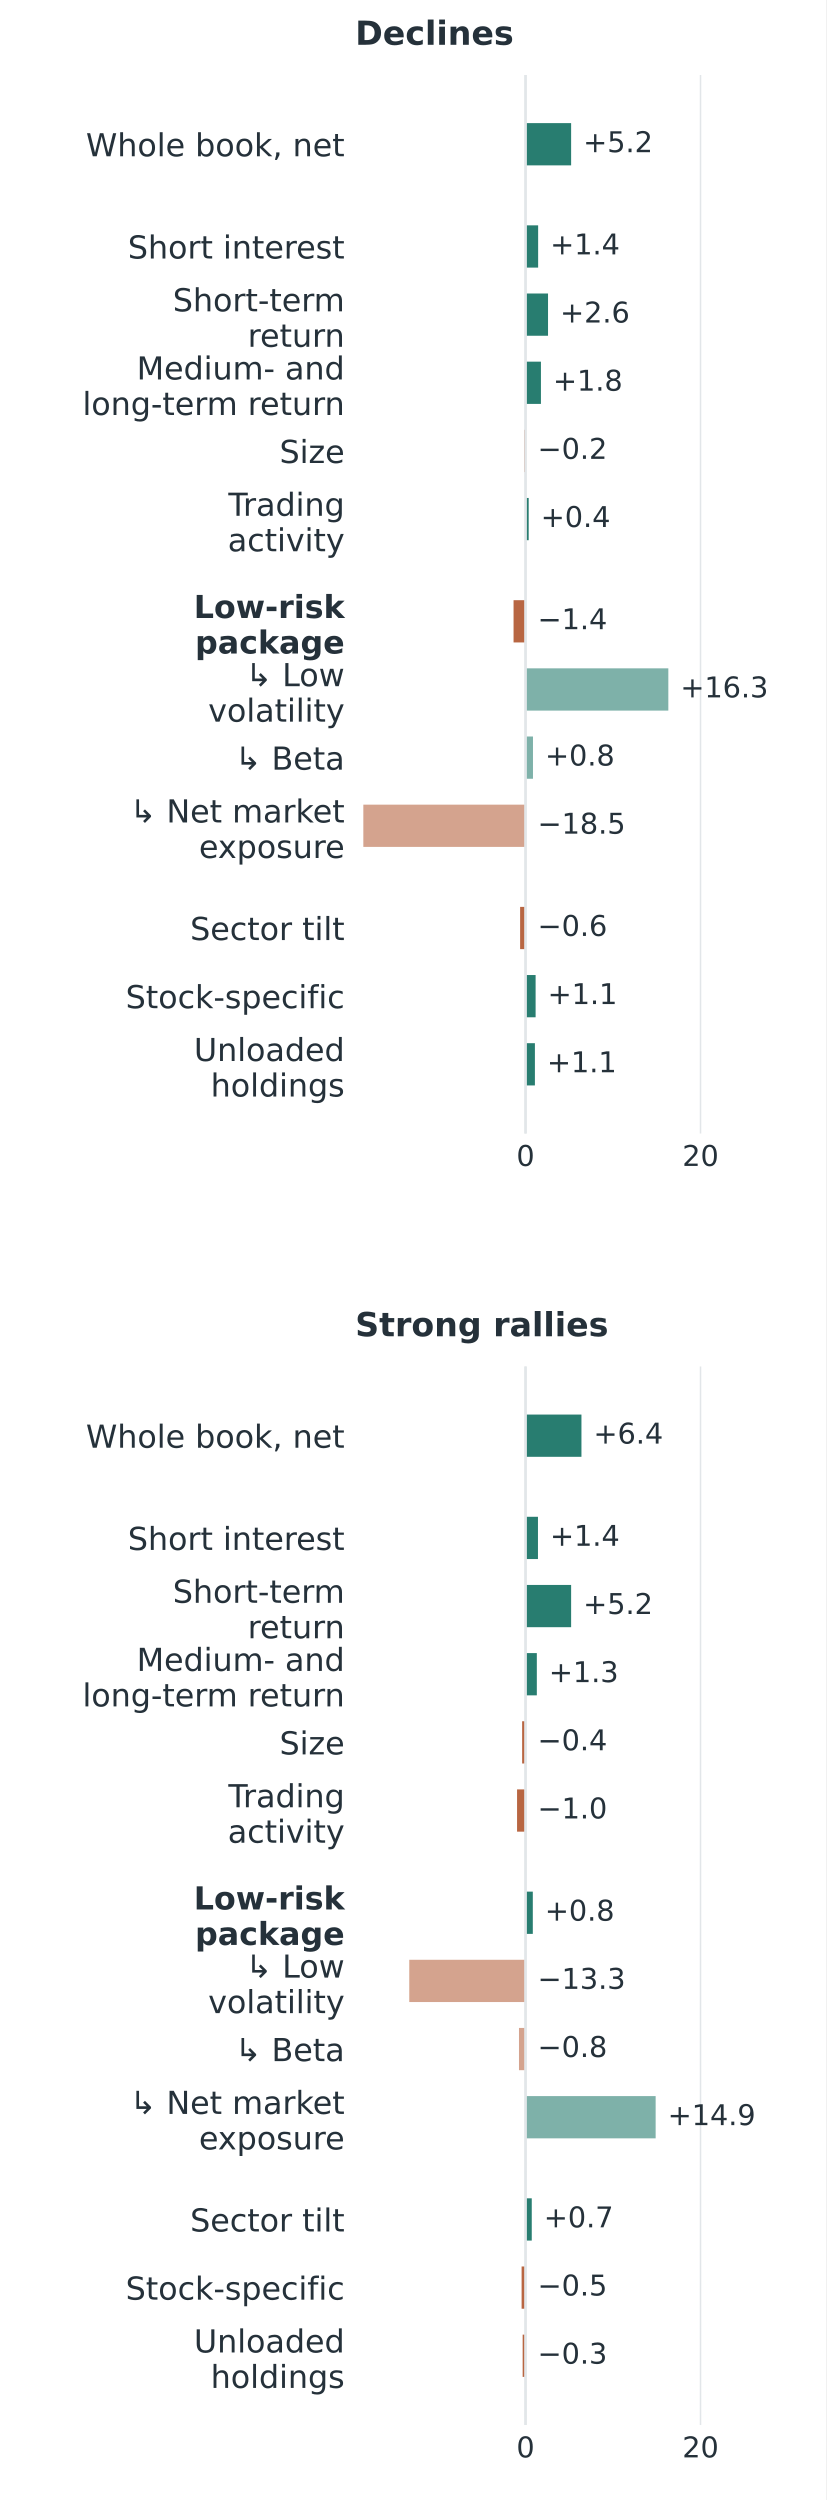
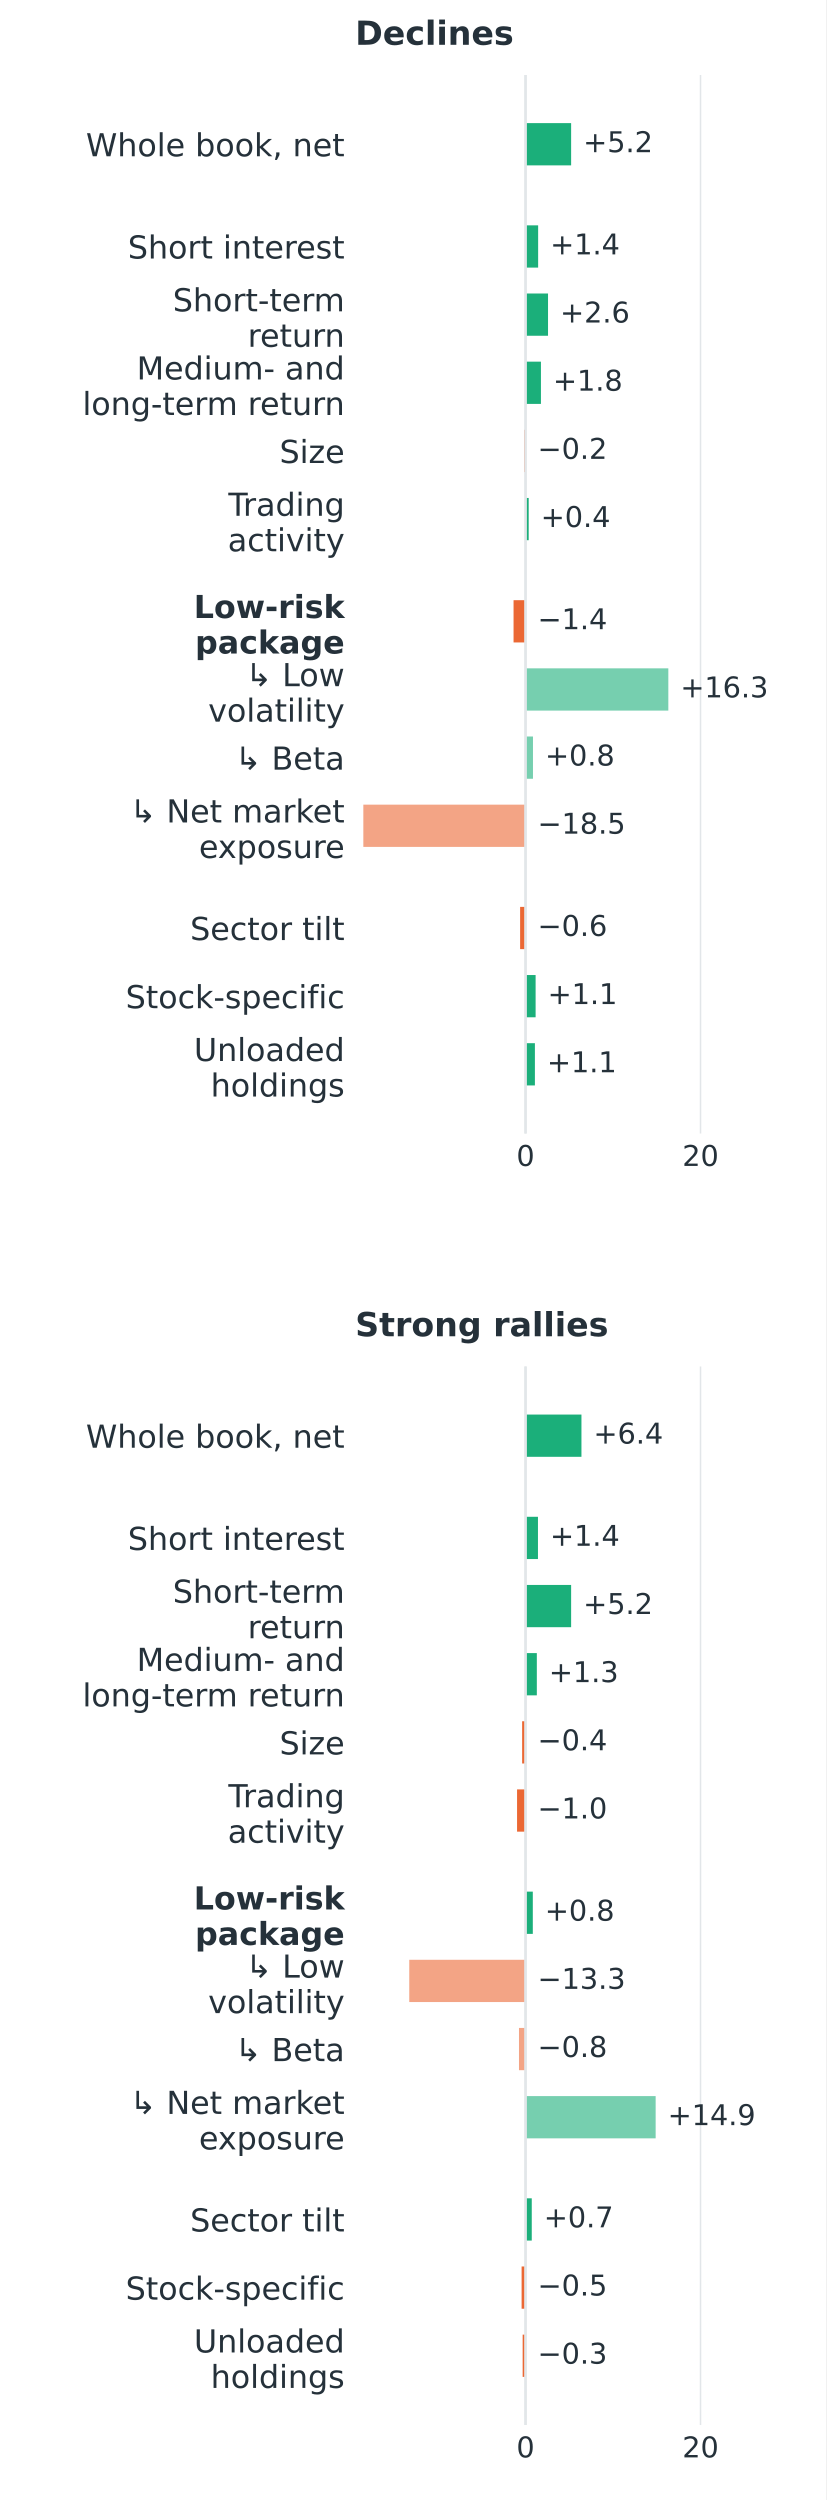
<svg xmlns="http://www.w3.org/2000/svg" width="273.6pt" height="828pt" viewBox="0 0 273.6 828" version="1.1">
  <defs>
    <style type="text/css">*{stroke-linejoin: round; stroke-linecap: butt}</style>
  </defs>
  <g id="figure_1">
    <g id="patch_1">
      <path d="M 0 828 L 273.6 828 L 273.6 0 L 0 0 z " style="fill: #ffffff" />
    </g>
    <g id="axes_1">
      <g id="patch_2">
        <path d="M 117.648 375.435 L 265.392 375.435 L 265.392 24.84 L 117.648 24.84 z " style="fill: #ffffff" />
      </g>
      <g id="matplotlib.axis_1">
        <g id="xtick_1">
          <g id="line2d_1">
            <path d="M 174.059 375.435 L 174.059 24.84 " clip-path="url(#p4dd4867242)" style="fill: none; stroke: #e2e6e9; stroke-width: 0.5; stroke-linecap: square" />
          </g>
          <g id="line2d_2" />
          <g id="text_1">
            <text style="font-size: 9.5px; font-family: 'DejaVu Sans', 'Arial', sans-serif; text-anchor: middle; fill: #25313a" x="174.059" y="386.153" transform="rotate(-0 174.0593 386.1531)">0</text>
          </g>
        </g>
        <g id="xtick_2">
          <g id="line2d_3">
            <path d="M 232.015 375.435 L 232.015 24.84 " clip-path="url(#p4dd4867242)" style="fill: none; stroke: #e2e6e9; stroke-width: 0.5; stroke-linecap: square" />
          </g>
          <g id="line2d_4" />
          <g id="text_2">
            <text style="font-size: 9.5px; font-family: 'DejaVu Sans', 'Arial', sans-serif; text-anchor: middle; fill: #25313a" x="232.015" y="386.153" transform="rotate(-0 232.0152 386.1531)">20</text>
          </g>
        </g>
      </g>
      <g id="matplotlib.axis_2">
        <g id="ytick_1">
          <g id="line2d_5" />
          <g id="text_3">
            <text style="font-size: 10.5px; font-family: 'DejaVu Sans', 'Arial', sans-serif; text-anchor: end; fill: #25313a" x="114.148" y="51.763" transform="rotate(-0 114.148 51.76274)">Whole book, net</text>
          </g>
        </g>
        <g id="ytick_2">
          <g id="line2d_6" />
          <g id="text_4">
            <text style="font-size: 10.5px; font-family: 'DejaVu Sans', 'Arial', sans-serif; text-anchor: end; fill: #25313a" x="114.148" y="85.621" transform="rotate(-0 114.148 85.62135)">Short interest</text>
          </g>
        </g>
        <g id="ytick_3">
          <g id="line2d_7" />
          <g id="text_5">
            <text style="font-size: 10.5px; font-family: 'DejaVu Sans', 'Arial', sans-serif; fill: #25313a" transform="translate(57.24456 103.1127)">Short-term</text>
            <text style="font-size: 10.5px; font-family: 'DejaVu Sans', 'Arial', sans-serif; fill: #25313a" transform="translate(82.04917 114.8704)">return</text>
          </g>
        </g>
        <g id="ytick_4">
          <g id="line2d_8" />
          <g id="text_6">
            <text style="font-size: 10.5px; font-family: 'DejaVu Sans', 'Arial', sans-serif; fill: #25313a" transform="translate(45.28277 125.6851)">Medium- and</text>
            <text style="font-size: 10.5px; font-family: 'DejaVu Sans', 'Arial', sans-serif; fill: #25313a" transform="translate(27.32448 137.4428)">long-term return</text>
          </g>
        </g>
        <g id="ytick_5">
          <g id="line2d_9" />
          <g id="text_7">
            <text style="font-size: 10.5px; font-family: 'DejaVu Sans', 'Arial', sans-serif; text-anchor: end; fill: #25313a" x="114.148" y="153.339" transform="rotate(-0 114.148 153.3386)">Size</text>
          </g>
        </g>
        <g id="ytick_6">
          <g id="line2d_10" />
          <g id="text_8">
            <text style="font-size: 10.5px; font-family: 'DejaVu Sans', 'Arial', sans-serif; fill: #25313a" transform="translate(75.62941 170.83)">Trading</text>
            <text style="font-size: 10.5px; font-family: 'DejaVu Sans', 'Arial', sans-serif; fill: #25313a" transform="translate(75.44402 182.5877)">activity</text>
          </g>
        </g>
        <g id="ytick_7">
          <g id="line2d_11" />
          <g id="text_9">
            <text style="font-weight: 700; font-size: 10.5px; font-family: 'DejaVu Sans', 'Arial', sans-serif; fill: #25313a" transform="translate(64.1762 204.6886)">Low-risk</text>
            <text style="font-weight: 700; font-size: 10.5px; font-family: 'DejaVu Sans', 'Arial', sans-serif; fill: #25313a" transform="translate(64.61589 216.4463)">package</text>
          </g>
        </g>
        <g id="ytick_8">
          <g id="line2d_12" />
          <g id="text_10">
            <text style="font-size: 10.5px; font-family: 'DejaVu Sans', 'Arial', sans-serif; fill: #25313a" transform="translate(81.33386 227.261)">↳ Low</text>
            <text style="font-size: 10.5px; font-family: 'DejaVu Sans', 'Arial', sans-serif; fill: #25313a" transform="translate(68.95862 239.0187)">volatility</text>
          </g>
        </g>
        <g id="ytick_9">
          <g id="line2d_13" />
          <g id="text_11">
            <text style="font-size: 10.5px; font-family: 'DejaVu Sans', 'Arial', sans-serif; text-anchor: end; fill: #25313a" x="114.148" y="254.914" transform="rotate(-0 114.148 254.9144)">↳ Beta</text>
          </g>
        </g>
        <g id="ytick_10">
          <g id="line2d_14" />
          <g id="text_12">
            <text style="font-size: 10.5px; font-family: 'DejaVu Sans', 'Arial', sans-serif; fill: #25313a" transform="translate(42.98753 272.4058)">↳ Net market</text>
            <text style="font-size: 10.5px; font-family: 'DejaVu Sans', 'Arial', sans-serif; fill: #25313a" transform="translate(65.9005 284.1635)">exposure</text>
          </g>
        </g>
        <g id="ytick_11">
          <g id="line2d_15" />
          <g id="text_13">
            <text style="font-size: 10.5px; font-family: 'DejaVu Sans', 'Arial', sans-serif; text-anchor: end; fill: #25313a" x="114.148" y="311.345" transform="rotate(-0 114.148 311.3454)">Sector tilt</text>
          </g>
        </g>
        <g id="ytick_12">
          <g id="line2d_16" />
          <g id="text_14">
            <text style="font-size: 10.5px; font-family: 'DejaVu Sans', 'Arial', sans-serif; text-anchor: end; fill: #25313a" x="114.148" y="333.918" transform="rotate(-0 114.148 333.9178)">Stock-specific</text>
          </g>
        </g>
        <g id="ytick_13">
          <g id="line2d_17" />
          <g id="text_15">
            <text style="font-size: 10.5px; font-family: 'DejaVu Sans', 'Arial', sans-serif; fill: #25313a" transform="translate(64.24019 351.4092)">Unloaded</text>
            <text style="font-size: 10.5px; font-family: 'DejaVu Sans', 'Arial', sans-serif; fill: #25313a" transform="translate(69.77894 363.1669)">holdings</text>
          </g>
        </g>
      </g>
      <g id="patch_3">
-         <path d="M 174.059 40.776 L 189.157 40.776 L 189.157 54.771 L 174.059 54.771 z " clip-path="url(#p4dd4867242)" style="fill: #287d70" />
+         <path d="M 174.059 40.776 L 189.157 40.776 L 189.157 54.771 L 174.059 54.771 z " clip-path="url(#p4dd4867242)" style="fill: #1baf7a" />
      </g>
      <g id="patch_4">
-         <path d="M 174.059 74.635 L 178.232 74.635 L 178.232 88.63 L 174.059 88.63 z " clip-path="url(#p4dd4867242)" style="fill: #287d70" />
+         <path d="M 174.059 74.635 L 178.232 74.635 L 178.232 88.63 L 174.059 88.63 z " clip-path="url(#p4dd4867242)" style="fill: #1baf7a" />
      </g>
      <g id="patch_5">
-         <path d="M 174.059 97.207 L 181.507 97.207 L 181.507 111.202 L 174.059 111.202 z " clip-path="url(#p4dd4867242)" style="fill: #287d70" />
+         <path d="M 174.059 97.207 L 181.507 97.207 L 181.507 111.202 L 174.059 111.202 z " clip-path="url(#p4dd4867242)" style="fill: #1baf7a" />
      </g>
      <g id="patch_6">
-         <path d="M 174.059 119.78 L 179.159 119.78 L 179.159 133.774 L 174.059 133.774 z " clip-path="url(#p4dd4867242)" style="fill: #287d70" />
+         <path d="M 174.059 119.78 L 179.159 119.78 L 179.159 133.774 L 174.059 133.774 z " clip-path="url(#p4dd4867242)" style="fill: #1baf7a" />
      </g>
      <g id="patch_7">
-         <path d="M 174.059 142.352 L 173.567 142.352 L 173.567 156.347 L 174.059 156.347 z " clip-path="url(#p4dd4867242)" style="fill: #b86642" />
+         <path d="M 174.059 142.352 L 173.567 142.352 L 173.567 156.347 L 174.059 156.347 z " clip-path="url(#p4dd4867242)" style="fill: #eb6834" />
      </g>
      <g id="patch_8">
-         <path d="M 174.059 164.924 L 175.103 164.924 L 175.103 178.919 L 174.059 178.919 z " clip-path="url(#p4dd4867242)" style="fill: #287d70" />
+         <path d="M 174.059 164.924 L 175.103 164.924 L 175.103 178.919 L 174.059 178.919 z " clip-path="url(#p4dd4867242)" style="fill: #1baf7a" />
      </g>
      <g id="patch_9">
-         <path d="M 174.059 198.783 L 170.089 198.783 L 170.089 212.778 L 174.059 212.778 z " clip-path="url(#p4dd4867242)" style="fill: #b86642" />
+         <path d="M 174.059 198.783 L 170.089 198.783 L 170.089 212.778 L 174.059 212.778 z " clip-path="url(#p4dd4867242)" style="fill: #eb6834" />
      </g>
      <g id="patch_10">
-         <path d="M 174.059 221.355 L 221.351 221.355 L 221.351 235.35 L 174.059 235.35 z " clip-path="url(#p4dd4867242)" style="fill: #287d70; opacity: 0.6" />
+         <path d="M 174.059 221.355 L 221.351 221.355 L 221.351 235.35 L 174.059 235.35 z " clip-path="url(#p4dd4867242)" style="fill: #1baf7a; opacity: 0.6" />
      </g>
      <g id="patch_11">
-         <path d="M 174.059 243.928 L 176.522 243.928 L 176.522 257.923 L 174.059 257.923 z " clip-path="url(#p4dd4867242)" style="fill: #287d70; opacity: 0.6" />
+         <path d="M 174.059 243.928 L 176.522 243.928 L 176.522 257.923 L 174.059 257.923 z " clip-path="url(#p4dd4867242)" style="fill: #1baf7a; opacity: 0.6" />
      </g>
      <g id="patch_12">
-         <path d="M 174.059 266.5 L 120.334 266.5 L 120.334 280.495 L 174.059 280.495 z " clip-path="url(#p4dd4867242)" style="fill: #b86642; opacity: 0.6" />
+         <path d="M 174.059 266.5 L 120.334 266.5 L 120.334 280.495 L 174.059 280.495 z " clip-path="url(#p4dd4867242)" style="fill: #eb6834; opacity: 0.6" />
      </g>
      <g id="patch_13">
-         <path d="M 174.059 300.359 L 172.263 300.359 L 172.263 314.354 L 174.059 314.354 z " clip-path="url(#p4dd4867242)" style="fill: #b86642" />
+         <path d="M 174.059 300.359 L 172.263 300.359 L 172.263 314.354 L 174.059 314.354 z " clip-path="url(#p4dd4867242)" style="fill: #eb6834" />
      </g>
      <g id="patch_14">
-         <path d="M 174.059 322.931 L 177.392 322.931 L 177.392 336.926 L 174.059 336.926 z " clip-path="url(#p4dd4867242)" style="fill: #287d70" />
+         <path d="M 174.059 322.931 L 177.392 322.931 L 177.392 336.926 L 174.059 336.926 z " clip-path="url(#p4dd4867242)" style="fill: #1baf7a" />
      </g>
      <g id="patch_15">
-         <path d="M 174.059 345.504 L 177.16 345.504 L 177.16 359.498 L 174.059 359.498 z " clip-path="url(#p4dd4867242)" style="fill: #287d70" />
+         <path d="M 174.059 345.504 L 177.16 345.504 L 177.16 359.498 L 174.059 359.498 z " clip-path="url(#p4dd4867242)" style="fill: #1baf7a" />
      </g>
      <g id="line2d_18">
        <path d="M 174.059 375.435 L 174.059 24.84 " clip-path="url(#p4dd4867242)" style="fill: none; stroke: #e2e6e9; stroke-width: 0.9; stroke-linecap: square" />
      </g>
      <g id="text_16">
        <text style="font-size: 9.5px; font-family: 'DejaVu Sans', 'Arial', sans-serif; text-anchor: start; fill: #25313a" x="193.157" y="50.395" transform="rotate(-0 193.1568 50.39497)">+5.2</text>
      </g>
      <g id="text_17">
        <text style="font-size: 9.5px; font-family: 'DejaVu Sans', 'Arial', sans-serif; text-anchor: start; fill: #25313a" x="182.232" y="84.254" transform="rotate(-0 182.2322 84.25358)">+1.4</text>
      </g>
      <g id="text_18">
        <text style="font-size: 9.5px; font-family: 'DejaVu Sans', 'Arial', sans-serif; text-anchor: start; fill: #25313a" x="185.507" y="106.826" transform="rotate(-0 185.5067 106.826)">+2.6</text>
      </g>
      <g id="text_19">
        <text style="font-size: 9.5px; font-family: 'DejaVu Sans', 'Arial', sans-serif; text-anchor: start; fill: #25313a" x="183.159" y="129.398" transform="rotate(-0 183.1595 129.3984)">+1.8</text>
      </g>
      <g id="text_20">
        <text style="font-size: 9.5px; font-family: 'DejaVu Sans', 'Arial', sans-serif; text-anchor: start; fill: #25313a" x="178.059" y="151.971" transform="rotate(-0 178.0593 151.9708)">−0.2</text>
      </g>
      <g id="text_21">
        <text style="font-size: 9.5px; font-family: 'DejaVu Sans', 'Arial', sans-serif; text-anchor: start; fill: #25313a" x="179.103" y="174.543" transform="rotate(-0 179.1026 174.5432)">+0.4</text>
      </g>
      <g id="text_22">
        <text style="font-size: 9.5px; font-family: 'DejaVu Sans', 'Arial', sans-serif; text-anchor: start; fill: #25313a" x="178.059" y="208.402" transform="rotate(-0 178.0593 208.4018)">−1.4</text>
      </g>
      <g id="text_23">
        <text style="font-size: 9.5px; font-family: 'DejaVu Sans', 'Arial', sans-serif; text-anchor: start; fill: #25313a" x="225.351" y="230.974" transform="rotate(-0 225.3513 230.9742)">+16.3</text>
      </g>
      <g id="text_24">
        <text style="font-size: 9.5px; font-family: 'DejaVu Sans', 'Arial', sans-serif; text-anchor: start; fill: #25313a" x="180.522" y="253.547" transform="rotate(-0 180.5225 253.5466)">+0.8</text>
      </g>
      <g id="text_25">
        <text style="font-size: 9.5px; font-family: 'DejaVu Sans', 'Arial', sans-serif; text-anchor: start; fill: #25313a" x="178.059" y="276.119" transform="rotate(-0 178.0593 276.119)">−18.5</text>
      </g>
      <g id="text_26">
        <text style="font-size: 9.5px; font-family: 'DejaVu Sans', 'Arial', sans-serif; text-anchor: start; fill: #25313a" x="178.059" y="309.978" transform="rotate(-0 178.0593 309.9776)">−0.6</text>
      </g>
      <g id="text_27">
        <text style="font-size: 9.5px; font-family: 'DejaVu Sans', 'Arial', sans-serif; text-anchor: start; fill: #25313a" x="181.392" y="332.55" transform="rotate(-0 181.3918 332.55)">+1.1</text>
      </g>
      <g id="text_28">
        <text style="font-size: 9.5px; font-family: 'DejaVu Sans', 'Arial', sans-serif; text-anchor: start; fill: #25313a" x="181.16" y="355.122" transform="rotate(-0 181.16 355.1224)">+1.1</text>
      </g>
      <g id="text_29">
        <text style="font-weight: 600; font-size: 11px; font-family: 'DejaVu Sans', 'Arial', sans-serif; text-anchor: start; fill: #25313a" x="117.648" y="14.84" transform="rotate(-0 117.648 14.84)">Declines</text>
      </g>
    </g>
    <g id="axes_2">
      <g id="patch_16">
        <path d="M 117.648 803.16 L 265.392 803.16 L 265.392 452.565 L 117.648 452.565 z " style="fill: #ffffff" />
      </g>
      <g id="matplotlib.axis_3">
        <g id="xtick_3">
          <g id="line2d_19">
            <path d="M 174.059 803.16 L 174.059 452.565 " clip-path="url(#pe2ee496dc0)" style="fill: none; stroke: #e2e6e9; stroke-width: 0.5; stroke-linecap: square" />
          </g>
          <g id="line2d_20" />
          <g id="text_30">
            <text style="font-size: 9.5px; font-family: 'DejaVu Sans', 'Arial', sans-serif; text-anchor: middle; fill: #25313a" x="174.059" y="813.879" transform="rotate(-0 174.0593 813.8785)">0</text>
          </g>
        </g>
        <g id="xtick_4">
          <g id="line2d_21">
            <path d="M 232.015 803.16 L 232.015 452.565 " clip-path="url(#pe2ee496dc0)" style="fill: none; stroke: #e2e6e9; stroke-width: 0.5; stroke-linecap: square" />
          </g>
          <g id="line2d_22" />
          <g id="text_31">
            <text style="font-size: 9.5px; font-family: 'DejaVu Sans', 'Arial', sans-serif; text-anchor: middle; fill: #25313a" x="232.015" y="813.879" transform="rotate(-0 232.0152 813.8785)">20</text>
          </g>
        </g>
      </g>
      <g id="matplotlib.axis_4">
        <g id="ytick_14">
          <g id="line2d_23" />
          <g id="text_32">
            <text style="font-size: 10.5px; font-family: 'DejaVu Sans', 'Arial', sans-serif; text-anchor: end; fill: #25313a" x="114.148" y="479.488" transform="rotate(-0 114.148 479.4881)">Whole book, net</text>
          </g>
        </g>
        <g id="ytick_15">
          <g id="line2d_24" />
          <g id="text_33">
            <text style="font-size: 10.5px; font-family: 'DejaVu Sans', 'Arial', sans-serif; text-anchor: end; fill: #25313a" x="114.148" y="513.347" transform="rotate(-0 114.148 513.3468)">Short interest</text>
          </g>
        </g>
        <g id="ytick_16">
          <g id="line2d_25" />
          <g id="text_34">
            <text style="font-size: 10.5px; font-family: 'DejaVu Sans', 'Arial', sans-serif; fill: #25313a" transform="translate(57.24456 530.8381)">Short-term</text>
            <text style="font-size: 10.5px; font-family: 'DejaVu Sans', 'Arial', sans-serif; fill: #25313a" transform="translate(82.04917 542.5958)">return</text>
          </g>
        </g>
        <g id="ytick_17">
          <g id="line2d_26" />
          <g id="text_35">
            <text style="font-size: 10.5px; font-family: 'DejaVu Sans', 'Arial', sans-serif; fill: #25313a" transform="translate(45.28277 553.4105)">Medium- and</text>
            <text style="font-size: 10.5px; font-family: 'DejaVu Sans', 'Arial', sans-serif; fill: #25313a" transform="translate(27.32448 565.1683)">long-term return</text>
          </g>
        </g>
        <g id="ytick_18">
          <g id="line2d_27" />
          <g id="text_36">
            <text style="font-size: 10.5px; font-family: 'DejaVu Sans', 'Arial', sans-serif; text-anchor: end; fill: #25313a" x="114.148" y="581.064" transform="rotate(-0 114.148 581.064)">Size</text>
          </g>
        </g>
        <g id="ytick_19">
          <g id="line2d_28" />
          <g id="text_37">
            <text style="font-size: 10.5px; font-family: 'DejaVu Sans', 'Arial', sans-serif; fill: #25313a" transform="translate(75.62941 598.5554)">Trading</text>
            <text style="font-size: 10.5px; font-family: 'DejaVu Sans', 'Arial', sans-serif; fill: #25313a" transform="translate(75.44402 610.3131)">activity</text>
          </g>
        </g>
        <g id="ytick_20">
          <g id="line2d_29" />
          <g id="text_38">
            <text style="font-weight: 700; font-size: 10.5px; font-family: 'DejaVu Sans', 'Arial', sans-serif; fill: #25313a" transform="translate(64.1762 632.414)">Low-risk</text>
            <text style="font-weight: 700; font-size: 10.5px; font-family: 'DejaVu Sans', 'Arial', sans-serif; fill: #25313a" transform="translate(64.61589 644.1717)">package</text>
          </g>
        </g>
        <g id="ytick_21">
          <g id="line2d_30" />
          <g id="text_39">
            <text style="font-size: 10.5px; font-family: 'DejaVu Sans', 'Arial', sans-serif; fill: #25313a" transform="translate(81.33386 654.9864)">↳ Low</text>
            <text style="font-size: 10.5px; font-family: 'DejaVu Sans', 'Arial', sans-serif; fill: #25313a" transform="translate(68.95862 666.7441)">volatility</text>
          </g>
        </g>
        <g id="ytick_22">
          <g id="line2d_31" />
          <g id="text_40">
            <text style="font-size: 10.5px; font-family: 'DejaVu Sans', 'Arial', sans-serif; text-anchor: end; fill: #25313a" x="114.148" y="682.64" transform="rotate(-0 114.148 682.6398)">↳ Beta</text>
          </g>
        </g>
        <g id="ytick_23">
          <g id="line2d_32" />
          <g id="text_41">
            <text style="font-size: 10.5px; font-family: 'DejaVu Sans', 'Arial', sans-serif; fill: #25313a" transform="translate(42.98753 700.1312)">↳ Net market</text>
            <text style="font-size: 10.5px; font-family: 'DejaVu Sans', 'Arial', sans-serif; fill: #25313a" transform="translate(65.9005 711.8889)">exposure</text>
          </g>
        </g>
        <g id="ytick_24">
          <g id="line2d_33" />
          <g id="text_42">
            <text style="font-size: 10.5px; font-family: 'DejaVu Sans', 'Arial', sans-serif; text-anchor: end; fill: #25313a" x="114.148" y="739.071" transform="rotate(-0 114.148 739.0708)">Sector tilt</text>
          </g>
        </g>
        <g id="ytick_25">
          <g id="line2d_34" />
          <g id="text_43">
            <text style="font-size: 10.5px; font-family: 'DejaVu Sans', 'Arial', sans-serif; text-anchor: end; fill: #25313a" x="114.148" y="761.643" transform="rotate(-0 114.148 761.6432)">Stock-specific</text>
          </g>
        </g>
        <g id="ytick_26">
          <g id="line2d_35" />
          <g id="text_44">
            <text style="font-size: 10.5px; font-family: 'DejaVu Sans', 'Arial', sans-serif; fill: #25313a" transform="translate(64.24019 779.1346)">Unloaded</text>
            <text style="font-size: 10.5px; font-family: 'DejaVu Sans', 'Arial', sans-serif; fill: #25313a" transform="translate(69.77894 790.8923)">holdings</text>
          </g>
        </g>
      </g>
      <g id="patch_17">
-         <path d="M 174.059 468.502 L 192.576 468.502 L 192.576 482.496 L 174.059 482.496 z " clip-path="url(#pe2ee496dc0)" style="fill: #287d70" />
+         <path d="M 174.059 468.502 L 192.576 468.502 L 192.576 482.496 L 174.059 482.496 z " clip-path="url(#pe2ee496dc0)" style="fill: #1baf7a" />
      </g>
      <g id="patch_18">
-         <path d="M 174.059 502.36 L 178.174 502.36 L 178.174 516.355 L 174.059 516.355 z " clip-path="url(#pe2ee496dc0)" style="fill: #287d70" />
+         <path d="M 174.059 502.36 L 178.174 502.36 L 178.174 516.355 L 174.059 516.355 z " clip-path="url(#pe2ee496dc0)" style="fill: #1baf7a" />
      </g>
      <g id="patch_19">
-         <path d="M 174.059 524.933 L 189.157 524.933 L 189.157 538.927 L 174.059 538.927 z " clip-path="url(#pe2ee496dc0)" style="fill: #287d70" />
+         <path d="M 174.059 524.933 L 189.157 524.933 L 189.157 538.927 L 174.059 538.927 z " clip-path="url(#pe2ee496dc0)" style="fill: #1baf7a" />
      </g>
      <g id="patch_20">
-         <path d="M 174.059 547.505 L 177.797 547.505 L 177.797 561.5 L 174.059 561.5 z " clip-path="url(#pe2ee496dc0)" style="fill: #287d70" />
+         <path d="M 174.059 547.505 L 177.797 547.505 L 177.797 561.5 L 174.059 561.5 z " clip-path="url(#pe2ee496dc0)" style="fill: #1baf7a" />
      </g>
      <g id="patch_21">
-         <path d="M 174.059 570.077 L 172.929 570.077 L 172.929 584.072 L 174.059 584.072 z " clip-path="url(#pe2ee496dc0)" style="fill: #b86642" />
+         <path d="M 174.059 570.077 L 172.929 570.077 L 172.929 584.072 L 174.059 584.072 z " clip-path="url(#pe2ee496dc0)" style="fill: #eb6834" />
      </g>
      <g id="patch_22">
-         <path d="M 174.059 592.65 L 171.248 592.65 L 171.248 606.645 L 174.059 606.645 z " clip-path="url(#pe2ee496dc0)" style="fill: #b86642" />
+         <path d="M 174.059 592.65 L 171.248 592.65 L 171.248 606.645 L 174.059 606.645 z " clip-path="url(#pe2ee496dc0)" style="fill: #eb6834" />
      </g>
      <g id="patch_23">
-         <path d="M 174.059 626.508 L 176.465 626.508 L 176.465 640.503 L 174.059 640.503 z " clip-path="url(#pe2ee496dc0)" style="fill: #287d70" />
+         <path d="M 174.059 626.508 L 176.465 626.508 L 176.465 640.503 L 174.059 640.503 z " clip-path="url(#pe2ee496dc0)" style="fill: #1baf7a" />
      </g>
      <g id="patch_24">
-         <path d="M 174.059 649.081 L 135.548 649.081 L 135.548 663.076 L 174.059 663.076 z " clip-path="url(#pe2ee496dc0)" style="fill: #b86642; opacity: 0.6" />
+         <path d="M 174.059 649.081 L 135.548 649.081 L 135.548 663.076 L 174.059 663.076 z " clip-path="url(#pe2ee496dc0)" style="fill: #eb6834; opacity: 0.6" />
      </g>
      <g id="patch_25">
-         <path d="M 174.059 671.653 L 171.886 671.653 L 171.886 685.648 L 174.059 685.648 z " clip-path="url(#pe2ee496dc0)" style="fill: #b86642; opacity: 0.6" />
+         <path d="M 174.059 671.653 L 171.886 671.653 L 171.886 685.648 L 174.059 685.648 z " clip-path="url(#pe2ee496dc0)" style="fill: #eb6834; opacity: 0.6" />
      </g>
      <g id="patch_26">
-         <path d="M 174.059 694.226 L 217.15 694.226 L 217.15 708.22 L 174.059 708.22 z " clip-path="url(#pe2ee496dc0)" style="fill: #287d70; opacity: 0.6" />
+         <path d="M 174.059 694.226 L 217.15 694.226 L 217.15 708.22 L 174.059 708.22 z " clip-path="url(#pe2ee496dc0)" style="fill: #1baf7a; opacity: 0.6" />
      </g>
      <g id="patch_27">
-         <path d="M 174.059 728.084 L 176.117 728.084 L 176.117 742.079 L 174.059 742.079 z " clip-path="url(#pe2ee496dc0)" style="fill: #287d70" />
+         <path d="M 174.059 728.084 L 176.117 728.084 L 176.117 742.079 L 174.059 742.079 z " clip-path="url(#pe2ee496dc0)" style="fill: #1baf7a" />
      </g>
      <g id="patch_28">
-         <path d="M 174.059 750.657 L 172.755 750.657 L 172.755 764.651 L 174.059 764.651 z " clip-path="url(#pe2ee496dc0)" style="fill: #b86642" />
+         <path d="M 174.059 750.657 L 172.755 750.657 L 172.755 764.651 L 174.059 764.651 z " clip-path="url(#pe2ee496dc0)" style="fill: #eb6834" />
      </g>
      <g id="patch_29">
-         <path d="M 174.059 773.229 L 173.103 773.229 L 173.103 787.224 L 174.059 787.224 z " clip-path="url(#pe2ee496dc0)" style="fill: #b86642" />
+         <path d="M 174.059 773.229 L 173.103 773.229 L 173.103 787.224 L 174.059 787.224 z " clip-path="url(#pe2ee496dc0)" style="fill: #eb6834" />
      </g>
      <g id="line2d_36">
        <path d="M 174.059 803.16 L 174.059 452.565 " clip-path="url(#pe2ee496dc0)" style="fill: none; stroke: #e2e6e9; stroke-width: 0.9; stroke-linecap: square" />
      </g>
      <g id="text_45">
        <text style="font-size: 9.5px; font-family: 'DejaVu Sans', 'Arial', sans-serif; text-anchor: start; fill: #25313a" x="196.576" y="478.12" transform="rotate(-0 196.5762 478.1204)">+6.4</text>
      </g>
      <g id="text_46">
        <text style="font-size: 9.5px; font-family: 'DejaVu Sans', 'Arial', sans-serif; text-anchor: start; fill: #25313a" x="182.174" y="511.979" transform="rotate(-0 182.1742 511.979)">+1.4</text>
      </g>
      <g id="text_47">
        <text style="font-size: 9.5px; font-family: 'DejaVu Sans', 'Arial', sans-serif; text-anchor: start; fill: #25313a" x="193.157" y="534.551" transform="rotate(-0 193.1568 534.5514)">+5.2</text>
      </g>
      <g id="text_48">
        <text style="font-size: 9.5px; font-family: 'DejaVu Sans', 'Arial', sans-serif; text-anchor: start; fill: #25313a" x="181.797" y="557.124" transform="rotate(-0 181.7975 557.1238)">+1.3</text>
      </g>
      <g id="text_49">
        <text style="font-size: 9.5px; font-family: 'DejaVu Sans', 'Arial', sans-serif; text-anchor: start; fill: #25313a" x="178.059" y="579.696" transform="rotate(-0 178.0593 579.6962)">−0.4</text>
      </g>
      <g id="text_50">
        <text style="font-size: 9.5px; font-family: 'DejaVu Sans', 'Arial', sans-serif; text-anchor: start; fill: #25313a" x="178.059" y="602.269" transform="rotate(-0 178.0593 602.2686)">−1.0</text>
      </g>
      <g id="text_51">
        <text style="font-size: 9.5px; font-family: 'DejaVu Sans', 'Arial', sans-serif; text-anchor: start; fill: #25313a" x="180.465" y="636.127" transform="rotate(-0 180.4645 636.1272)">+0.8</text>
      </g>
      <g id="text_52">
        <text style="font-size: 9.5px; font-family: 'DejaVu Sans', 'Arial', sans-serif; text-anchor: start; fill: #25313a" x="178.059" y="658.7" transform="rotate(-0 178.0593 658.6996)">−13.3</text>
      </g>
      <g id="text_53">
        <text style="font-size: 9.5px; font-family: 'DejaVu Sans', 'Arial', sans-serif; text-anchor: start; fill: #25313a" x="178.059" y="681.272" transform="rotate(-0 178.0593 681.272)">−0.8</text>
      </g>
      <g id="text_54">
        <text style="font-size: 9.5px; font-family: 'DejaVu Sans', 'Arial', sans-serif; text-anchor: start; fill: #25313a" x="221.15" y="703.844" transform="rotate(-0 221.1495 703.8444)">+14.9</text>
      </g>
      <g id="text_55">
        <text style="font-size: 9.5px; font-family: 'DejaVu Sans', 'Arial', sans-serif; text-anchor: start; fill: #25313a" x="180.117" y="737.703" transform="rotate(-0 180.1168 737.703)">+0.7</text>
      </g>
      <g id="text_56">
        <text style="font-size: 9.5px; font-family: 'DejaVu Sans', 'Arial', sans-serif; text-anchor: start; fill: #25313a" x="178.059" y="760.275" transform="rotate(-0 178.0593 760.2754)">−0.5</text>
      </g>
      <g id="text_57">
        <text style="font-size: 9.5px; font-family: 'DejaVu Sans', 'Arial', sans-serif; text-anchor: start; fill: #25313a" x="178.059" y="782.848" transform="rotate(-0 178.0593 782.8478)">−0.3</text>
      </g>
      <g id="text_58">
        <text style="font-weight: 600; font-size: 11px; font-family: 'DejaVu Sans', 'Arial', sans-serif; text-anchor: start; fill: #25313a" x="117.648" y="442.565" transform="rotate(-0 117.648 442.5654)">Strong rallies</text>
      </g>
    </g>
  </g>
  <defs>
    <clipPath id="p4dd4867242">
      <rect x="117.648" y="24.84" width="147.744" height="350.595" />
    </clipPath>
    <clipPath id="pe2ee496dc0">
      <rect x="117.648" y="452.565" width="147.744" height="350.595" />
    </clipPath>
  </defs>
</svg>
